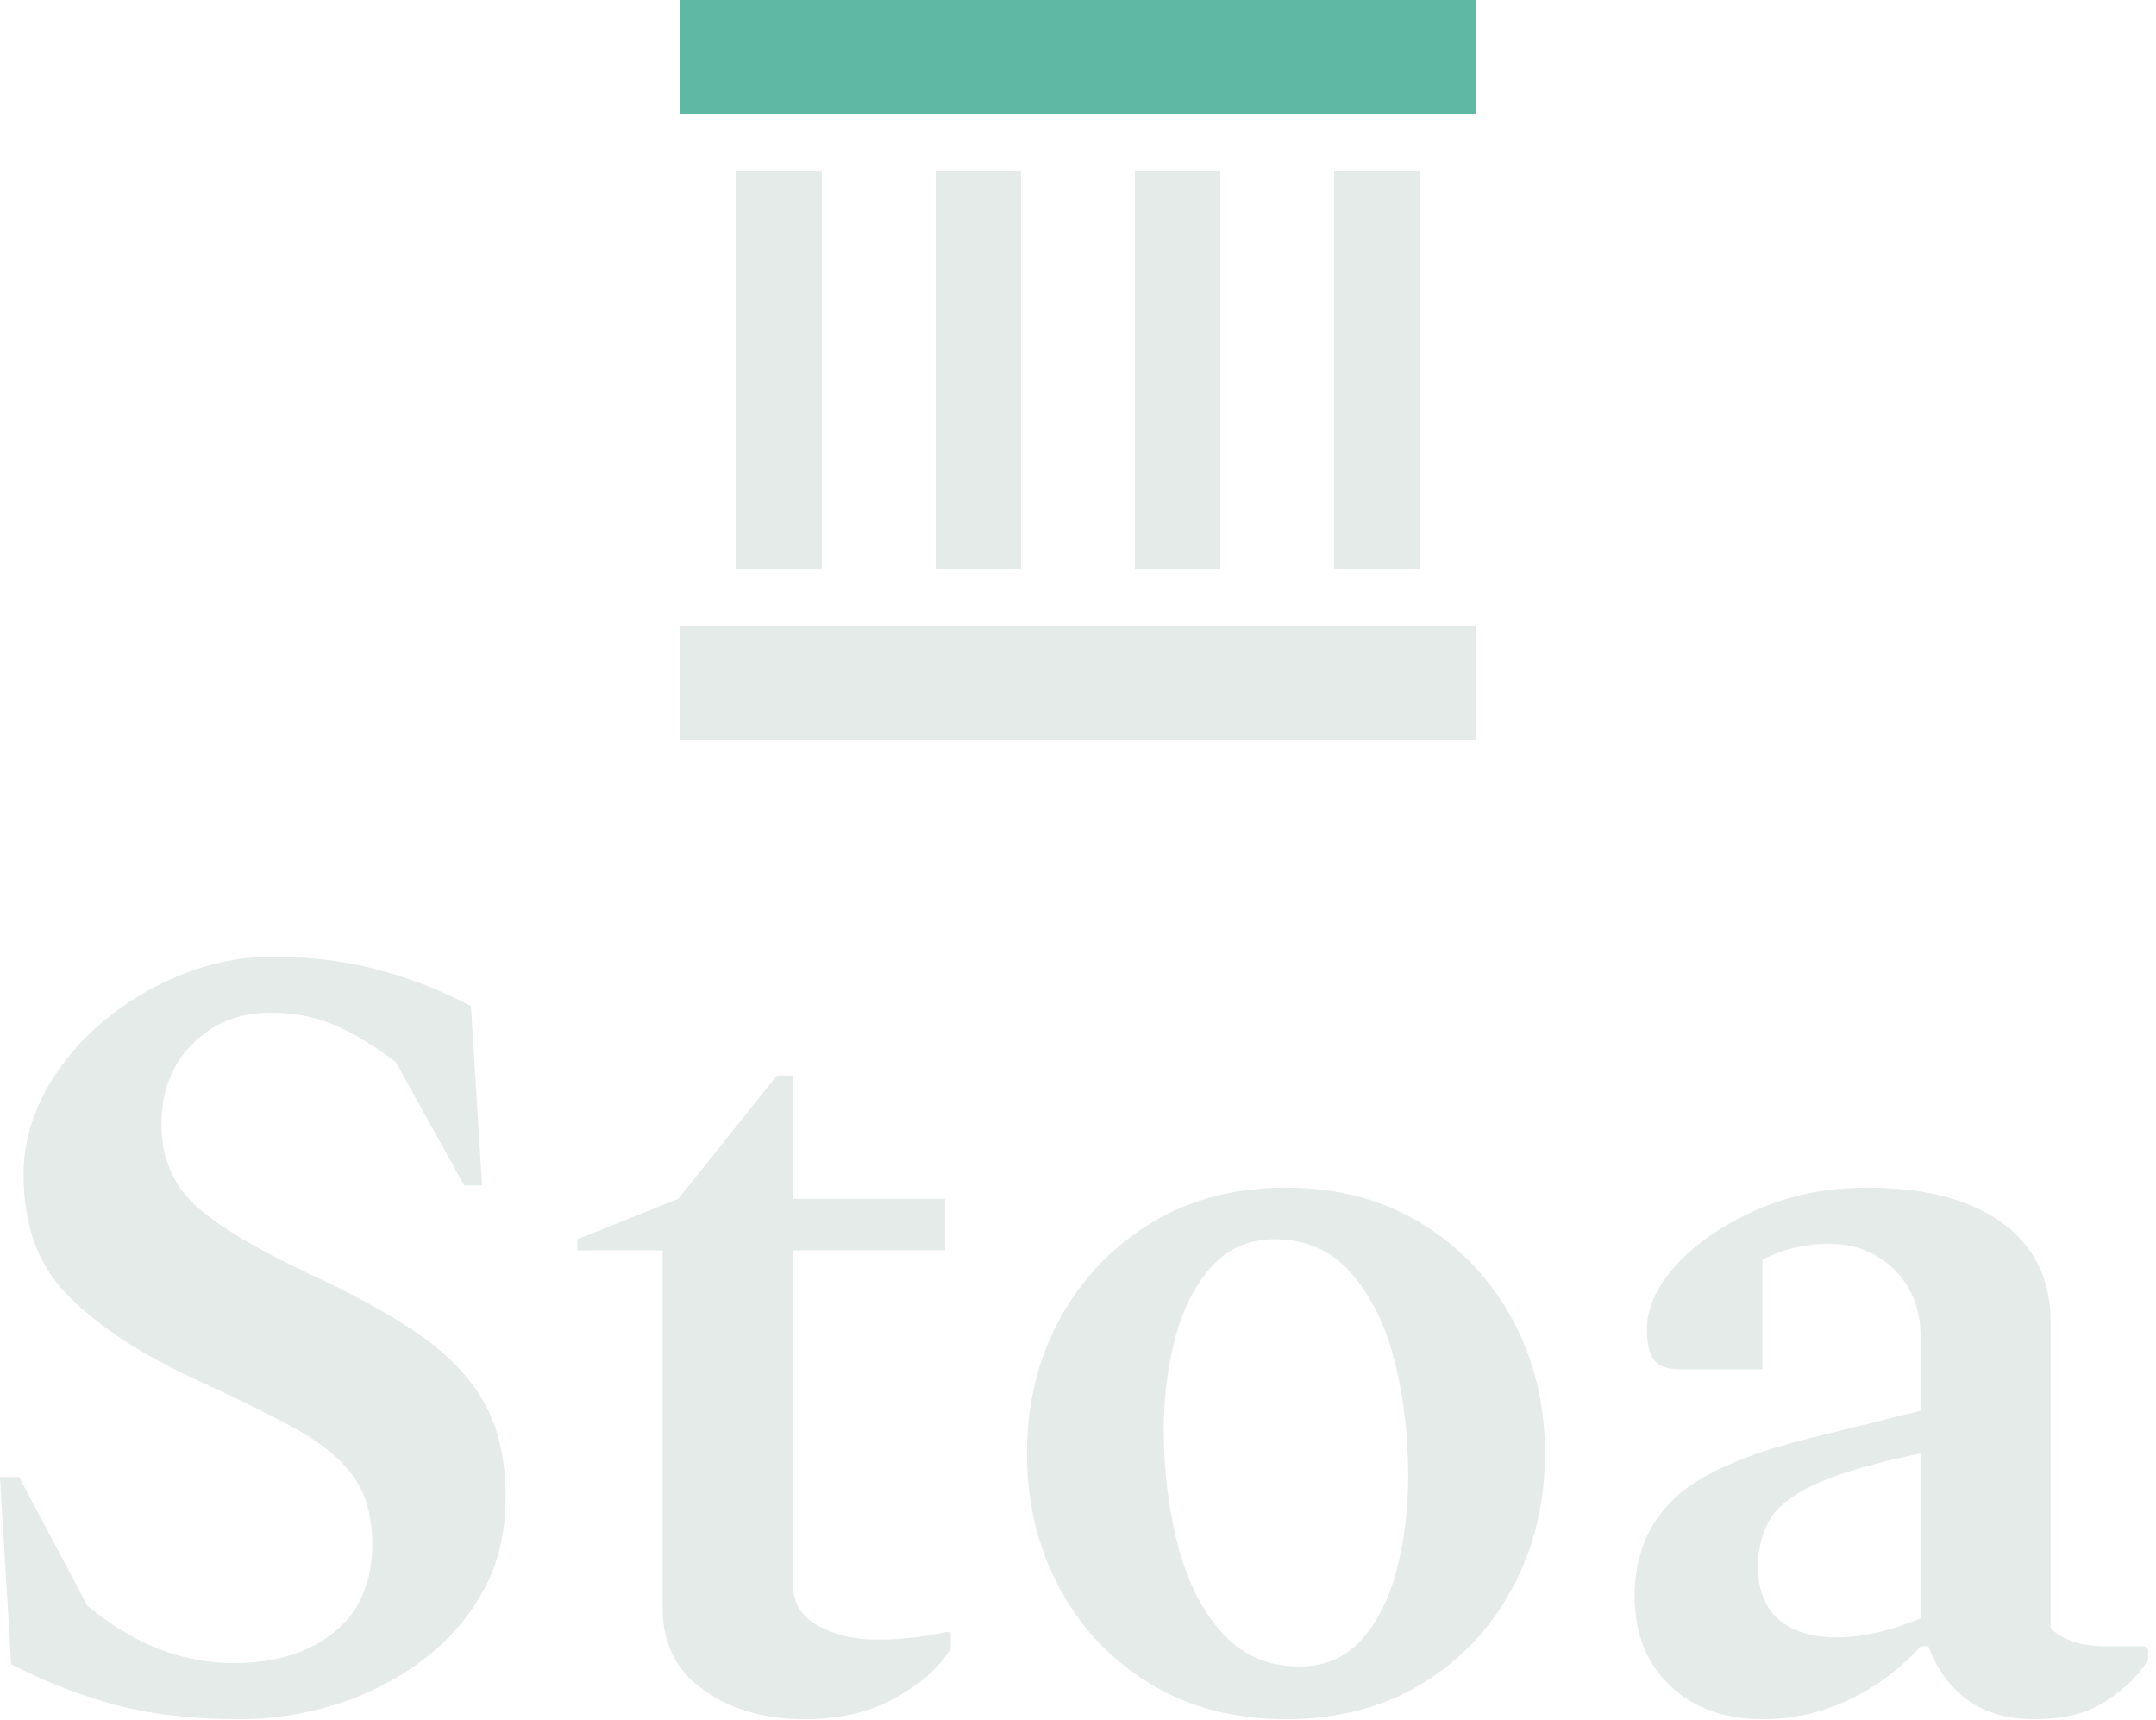
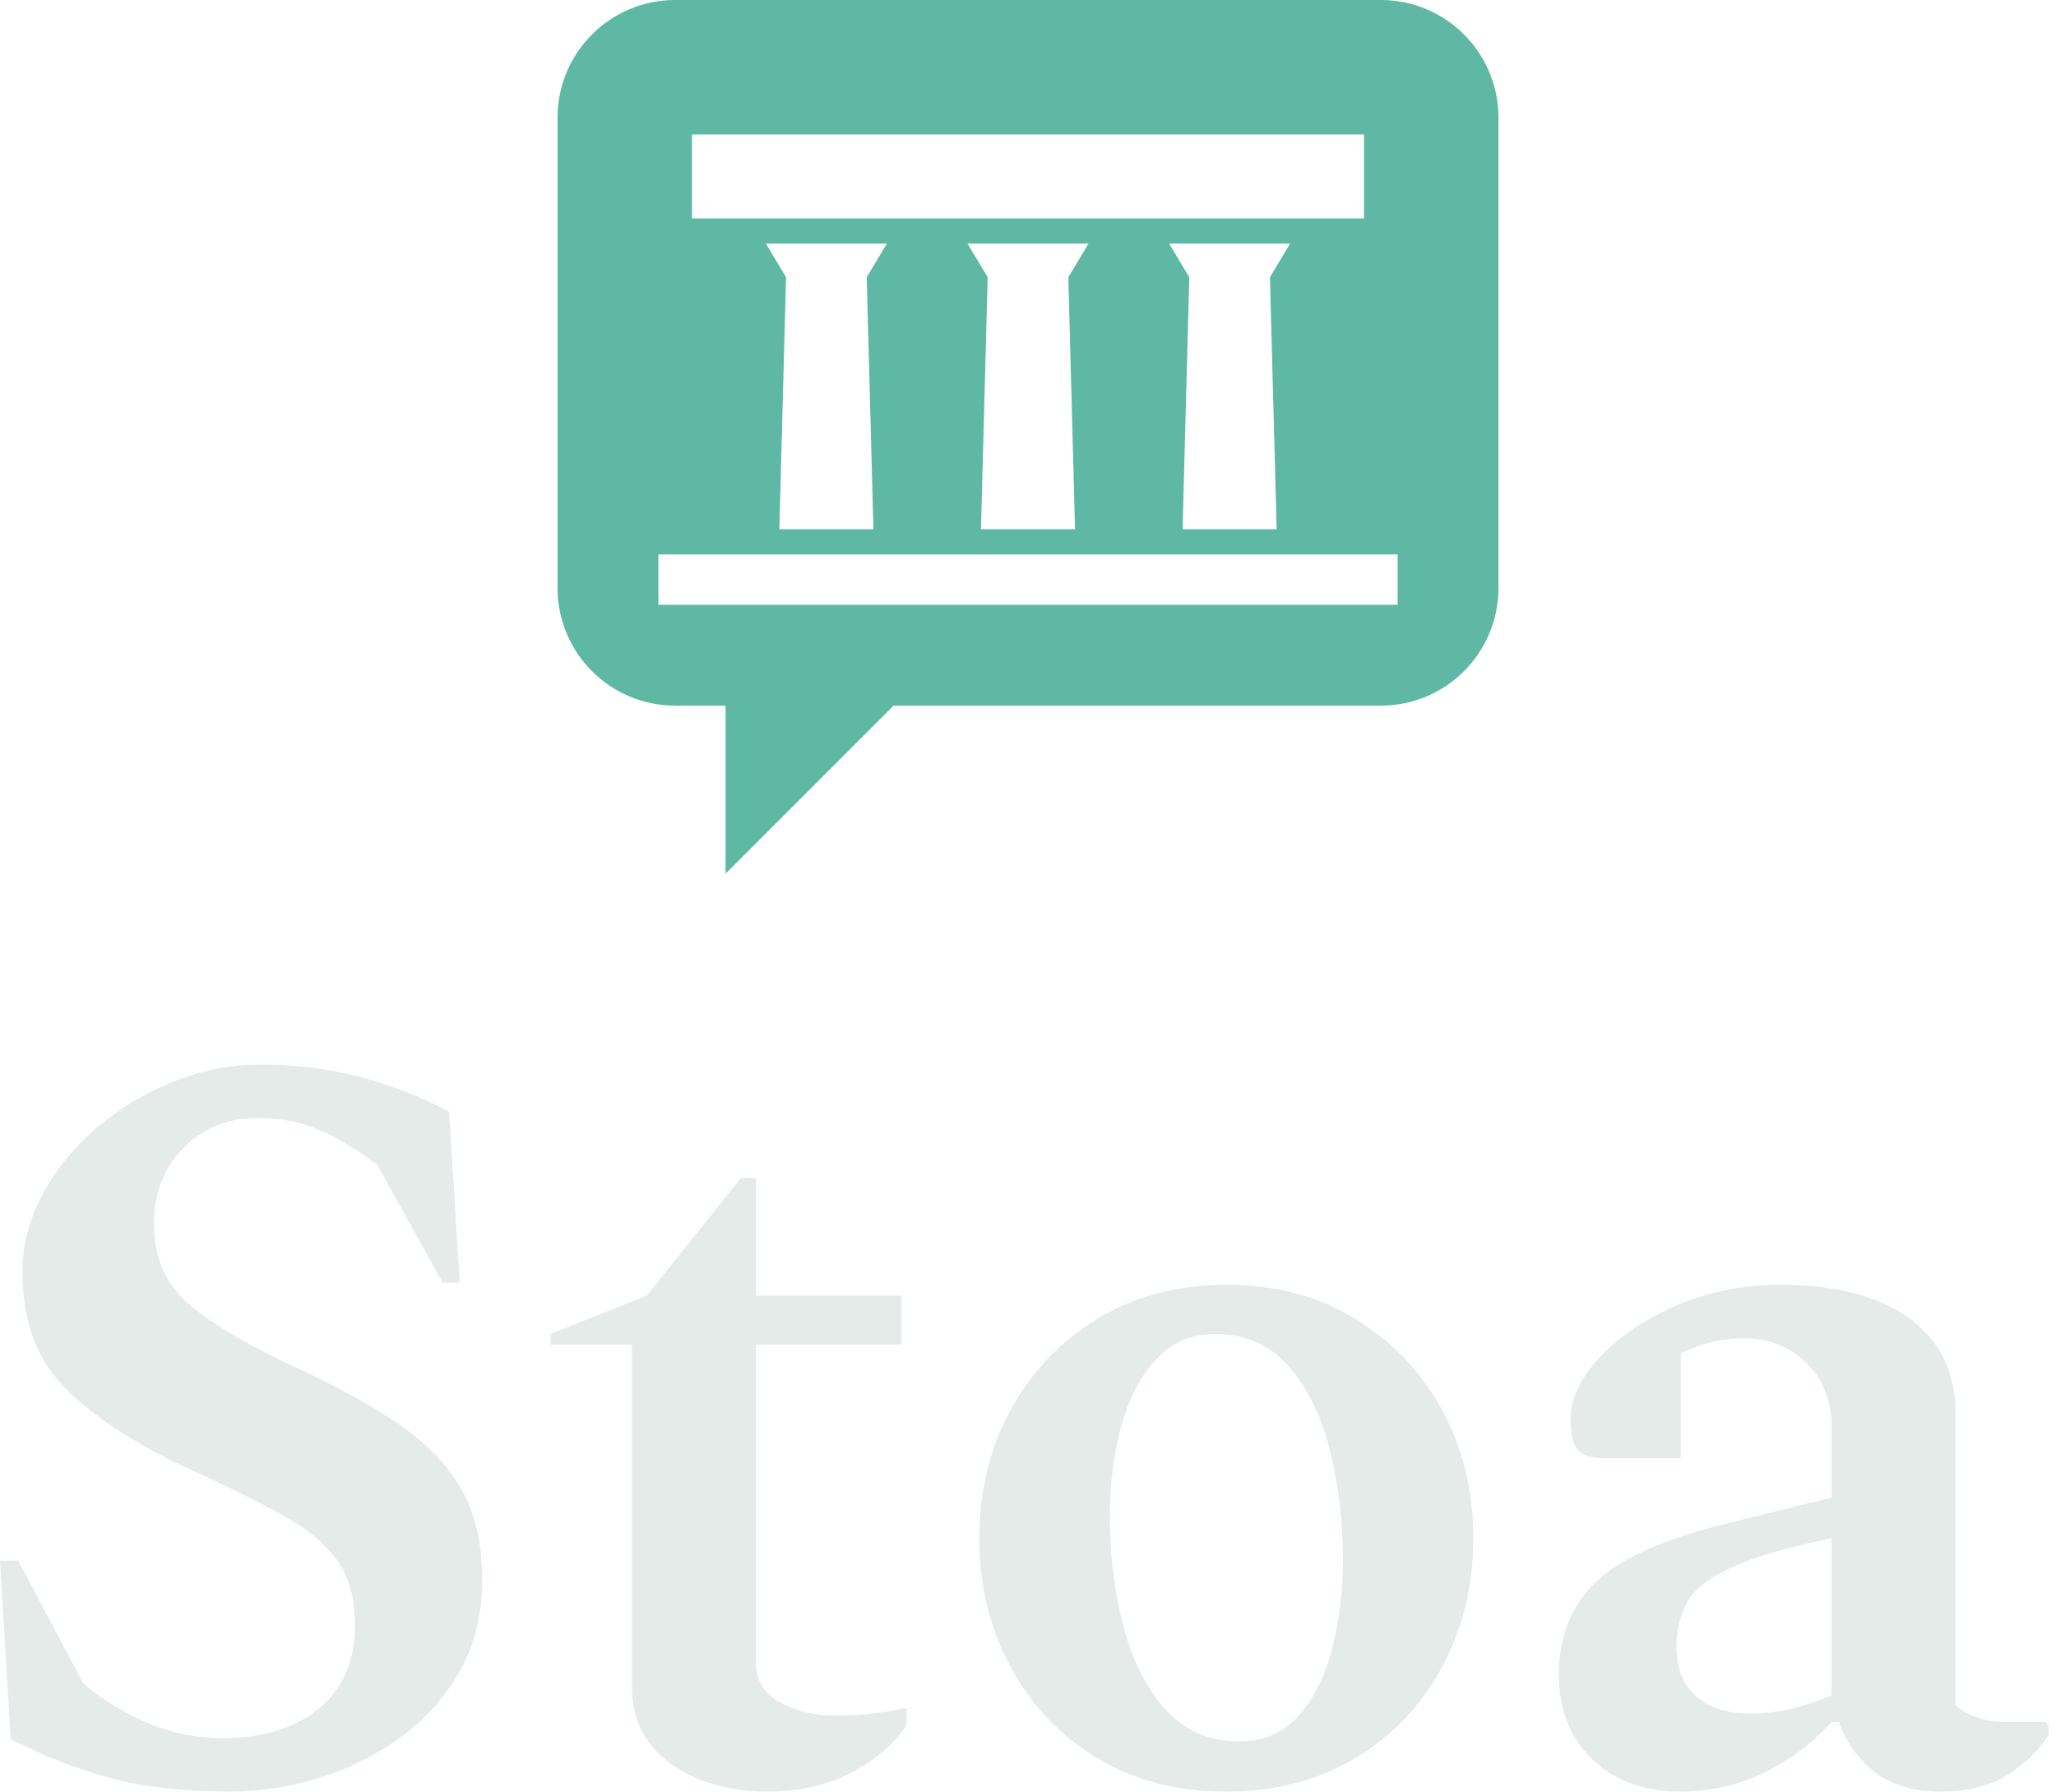
- <svg xmlns="http://www.w3.org/2000/svg" viewBox="0 0 75.755 60.394" width="75.755" height="60.394" role="img" aria-label="Stoa">
-   <rect x="23.877" y="0" width="28" height="4" fill="#5fb8a3" />
-   <rect x="25.877" y="6" width="3" height="14" fill="#e5ebe8" />
-   <rect x="32.877" y="6" width="3" height="14" fill="#e5ebe8" />
-   <rect x="39.877" y="6" width="3" height="14" fill="#e5ebe8" />
-   <rect x="46.877" y="6" width="3" height="14" fill="#e5ebe8" />
-   <rect x="23.877" y="22" width="28" height="4" fill="#e5ebe8" />
-   <path fill="#e5ebe8" d="M8.47 60.394Q5.948 60.394 4.097 59.902Q2.245 59.409 0.394 58.464L0.0 51.885H0.67L3.073 56.415Q5.515 58.424 8.194 58.424Q10.4 58.424 11.739 57.341Q13.079 56.258 13.079 54.248Q13.079 52.752 12.389 51.826Q11.7 50.9 10.282 50.132Q8.864 49.364 6.618 48.339Q3.821 47.0 2.324 45.444Q0.827 43.888 0.827 41.248Q0.827 39.791 1.556 38.412Q2.285 37.033 3.545 35.95Q4.806 34.867 6.382 34.236Q7.958 33.606 9.573 33.606Q11.542 33.606 13.256 34.059Q14.97 34.512 16.545 35.339L16.939 41.642H16.309L13.906 37.309Q12.764 36.442 11.759 36.009Q10.755 35.576 9.494 35.576Q7.839 35.576 6.756 36.679Q5.673 37.782 5.673 39.476Q5.673 41.248 6.855 42.332Q8.036 43.415 10.794 44.715Q13.197 45.818 14.733 46.882Q16.27 47.945 17.018 49.285Q17.767 50.624 17.767 52.594Q17.767 54.485 16.959 55.923Q16.152 57.361 14.792 58.365Q13.433 59.37 11.779 59.882Q10.124 60.394 8.47 60.394ZM28.285 60.394Q26.158 60.394 24.72 59.37Q23.282 58.345 23.282 56.494V43.927H20.288V43.533L23.833 42.115L27.3 37.782H27.852V42.115H33.209V43.927H27.852V55.627Q27.852 56.612 28.738 57.105Q29.624 57.597 30.806 57.597Q31.555 57.597 32.165 57.518Q32.776 57.439 33.288 57.321L33.406 57.361V57.912Q32.855 58.858 31.495 59.626Q30.136 60.394 28.285 60.394ZM45.185 60.394Q42.467 60.394 40.418 59.153Q38.37 57.912 37.227 55.785Q36.085 53.658 36.085 51.058Q36.085 48.458 37.227 46.35Q38.37 44.242 40.418 42.982Q42.467 41.721 45.185 41.721Q47.903 41.721 49.952 42.982Q52.0 44.242 53.142 46.35Q54.285 48.458 54.285 51.058Q54.285 53.658 53.142 55.785Q52.0 57.912 49.952 59.153Q47.903 60.394 45.185 60.394ZM45.658 58.542Q46.997 58.542 47.844 57.597Q48.691 56.652 49.085 55.115Q49.479 53.579 49.479 51.845Q49.479 49.718 49.006 47.827Q48.533 45.936 47.489 44.735Q46.445 43.533 44.791 43.533Q43.452 43.533 42.585 44.479Q41.718 45.424 41.305 46.961Q40.891 48.497 40.891 50.23Q40.891 52.358 41.383 54.268Q41.876 56.179 42.939 57.361Q44.003 58.542 45.658 58.542ZM61.927 60.394Q59.918 60.394 58.677 59.212Q57.436 58.03 57.436 56.061Q57.436 54.012 58.776 52.692Q60.115 51.373 63.661 50.506L67.482 49.561V46.961Q67.482 45.503 66.556 44.597Q65.63 43.691 64.252 43.691Q63.7 43.691 63.148 43.809Q62.597 43.927 61.927 44.242V48.103H59.052Q58.382 48.103 58.126 47.788Q57.87 47.473 57.87 46.685Q57.87 45.542 58.933 44.4Q59.997 43.258 61.75 42.489Q63.503 41.721 65.591 41.721Q68.664 41.721 70.358 42.962Q72.052 44.203 72.052 46.448V57.203Q72.327 57.479 72.82 57.656Q73.312 57.833 74.061 57.833H75.361L75.479 57.952V58.306Q75.006 59.094 74.021 59.744Q73.036 60.394 71.5 60.394Q70.042 60.394 69.117 59.705Q68.191 59.015 67.758 57.833H67.482Q66.418 59.015 64.98 59.705Q63.542 60.394 61.927 60.394ZM61.77 55.036Q61.77 56.258 62.498 56.888Q63.227 57.518 64.527 57.518Q65.906 57.518 67.482 56.848V51.058Q65.0 51.57 63.779 52.141Q62.558 52.712 62.164 53.421Q61.77 54.13 61.77 55.036Z" />
+ <svg xmlns="http://www.w3.org/2000/svg" viewBox="0 0 61.186 53.318" width="61.186" height="53.318" role="img" aria-label="Stoa">
+   <path fill="#5fb8a3" fill-rule="evenodd" d="M20.093 0H41.093A3.5 3.5 0 0 1 44.593 3.5V17.5A3.5 3.5 0 0 1 41.093 21H26.593L21.593 26V21H20.093A3.5 3.5 0 0 1 16.593 17.5V3.5A3.5 3.5 0 0 1 20.093 0ZM20.593 4H40.593V6.5H20.593ZM19.593 16.5H41.593V18H19.593ZM22.793 7.25H26.393L25.793 8.25L25.993 15.75H23.193L23.393 8.25ZM28.793 7.25H32.393L31.793 8.25L31.993 15.75H29.193L29.393 8.25ZM34.793 7.25H38.393L37.793 8.25L37.993 15.75H35.193L35.393 8.25Z" />
+   <path fill="#e5ebe8" d="M6.841 53.318Q4.805 53.318 3.309 52.92Q1.814 52.523 0.318 51.759L0.0 46.445H0.541L2.482 50.105Q4.455 51.727 6.618 51.727Q8.4 51.727 9.482 50.852Q10.564 49.977 10.564 48.355Q10.564 47.145 10.007 46.398Q9.45 45.65 8.305 45.03Q7.159 44.409 5.345 43.582Q3.086 42.5 1.877 41.243Q0.668 39.986 0.668 37.855Q0.668 36.677 1.257 35.564Q1.845 34.45 2.864 33.575Q3.882 32.7 5.155 32.191Q6.427 31.682 7.732 31.682Q9.323 31.682 10.707 32.048Q12.091 32.414 13.364 33.082L13.682 38.173H13.173L11.232 34.673Q10.309 33.973 9.498 33.623Q8.686 33.273 7.668 33.273Q6.332 33.273 5.457 34.164Q4.582 35.055 4.582 36.423Q4.582 37.855 5.536 38.73Q6.491 39.605 8.718 40.655Q10.659 41.545 11.9 42.405Q13.141 43.264 13.745 44.345Q14.35 45.427 14.35 47.018Q14.35 48.545 13.698 49.707Q13.045 50.868 11.948 51.68Q10.85 52.491 9.514 52.905Q8.177 53.318 6.841 53.318ZM22.845 53.318Q21.127 53.318 19.966 52.491Q18.805 51.664 18.805 50.168V40.018H16.386V39.7L19.25 38.555L22.05 35.055H22.495V38.555H26.823V40.018H22.495V49.468Q22.495 50.264 23.211 50.661Q23.927 51.059 24.882 51.059Q25.486 51.059 25.98 50.995Q26.473 50.932 26.886 50.836L26.982 50.868V51.314Q26.536 52.077 25.439 52.698Q24.341 53.318 22.845 53.318ZM36.495 53.318Q34.3 53.318 32.645 52.316Q30.991 51.314 30.068 49.595Q29.145 47.877 29.145 45.777Q29.145 43.677 30.068 41.975Q30.991 40.273 32.645 39.255Q34.3 38.236 36.495 38.236Q38.691 38.236 40.345 39.255Q42 40.273 42.923 41.975Q43.845 43.677 43.845 45.777Q43.845 47.877 42.923 49.595Q42 51.314 40.345 52.316Q38.691 53.318 36.495 53.318ZM36.877 51.823Q37.959 51.823 38.643 51.059Q39.327 50.295 39.645 49.055Q39.964 47.814 39.964 46.414Q39.964 44.695 39.582 43.168Q39.2 41.641 38.357 40.67Q37.514 39.7 36.177 39.7Q35.095 39.7 34.395 40.464Q33.695 41.227 33.361 42.468Q33.027 43.709 33.027 45.109Q33.027 46.827 33.425 48.37Q33.823 49.914 34.682 50.868Q35.541 51.823 36.877 51.823ZM50.018 53.318Q48.395 53.318 47.393 52.364Q46.391 51.409 46.391 49.818Q46.391 48.164 47.473 47.098Q48.555 46.032 51.418 45.332L54.505 44.568V42.468Q54.505 41.291 53.757 40.559Q53.009 39.827 51.895 39.827Q51.45 39.827 51.005 39.923Q50.559 40.018 50.018 40.273V43.391H47.695Q47.155 43.391 46.948 43.136Q46.741 42.882 46.741 42.245Q46.741 41.323 47.6 40.4Q48.459 39.477 49.875 38.857Q51.291 38.236 52.977 38.236Q55.459 38.236 56.827 39.239Q58.195 40.241 58.195 42.055V50.741Q58.418 50.964 58.816 51.107Q59.214 51.25 59.818 51.25H60.868L60.964 51.345V51.632Q60.582 52.268 59.786 52.793Q58.991 53.318 57.75 53.318Q56.573 53.318 55.825 52.761Q55.077 52.205 54.727 51.25H54.505Q53.645 52.205 52.484 52.761Q51.323 53.318 50.018 53.318ZM49.891 48.991Q49.891 49.977 50.48 50.486Q51.068 50.995 52.118 50.995Q53.232 50.995 54.505 50.455V45.777Q52.5 46.191 51.514 46.652Q50.527 47.114 50.209 47.686Q49.891 48.259 49.891 48.991Z" />
</svg>
